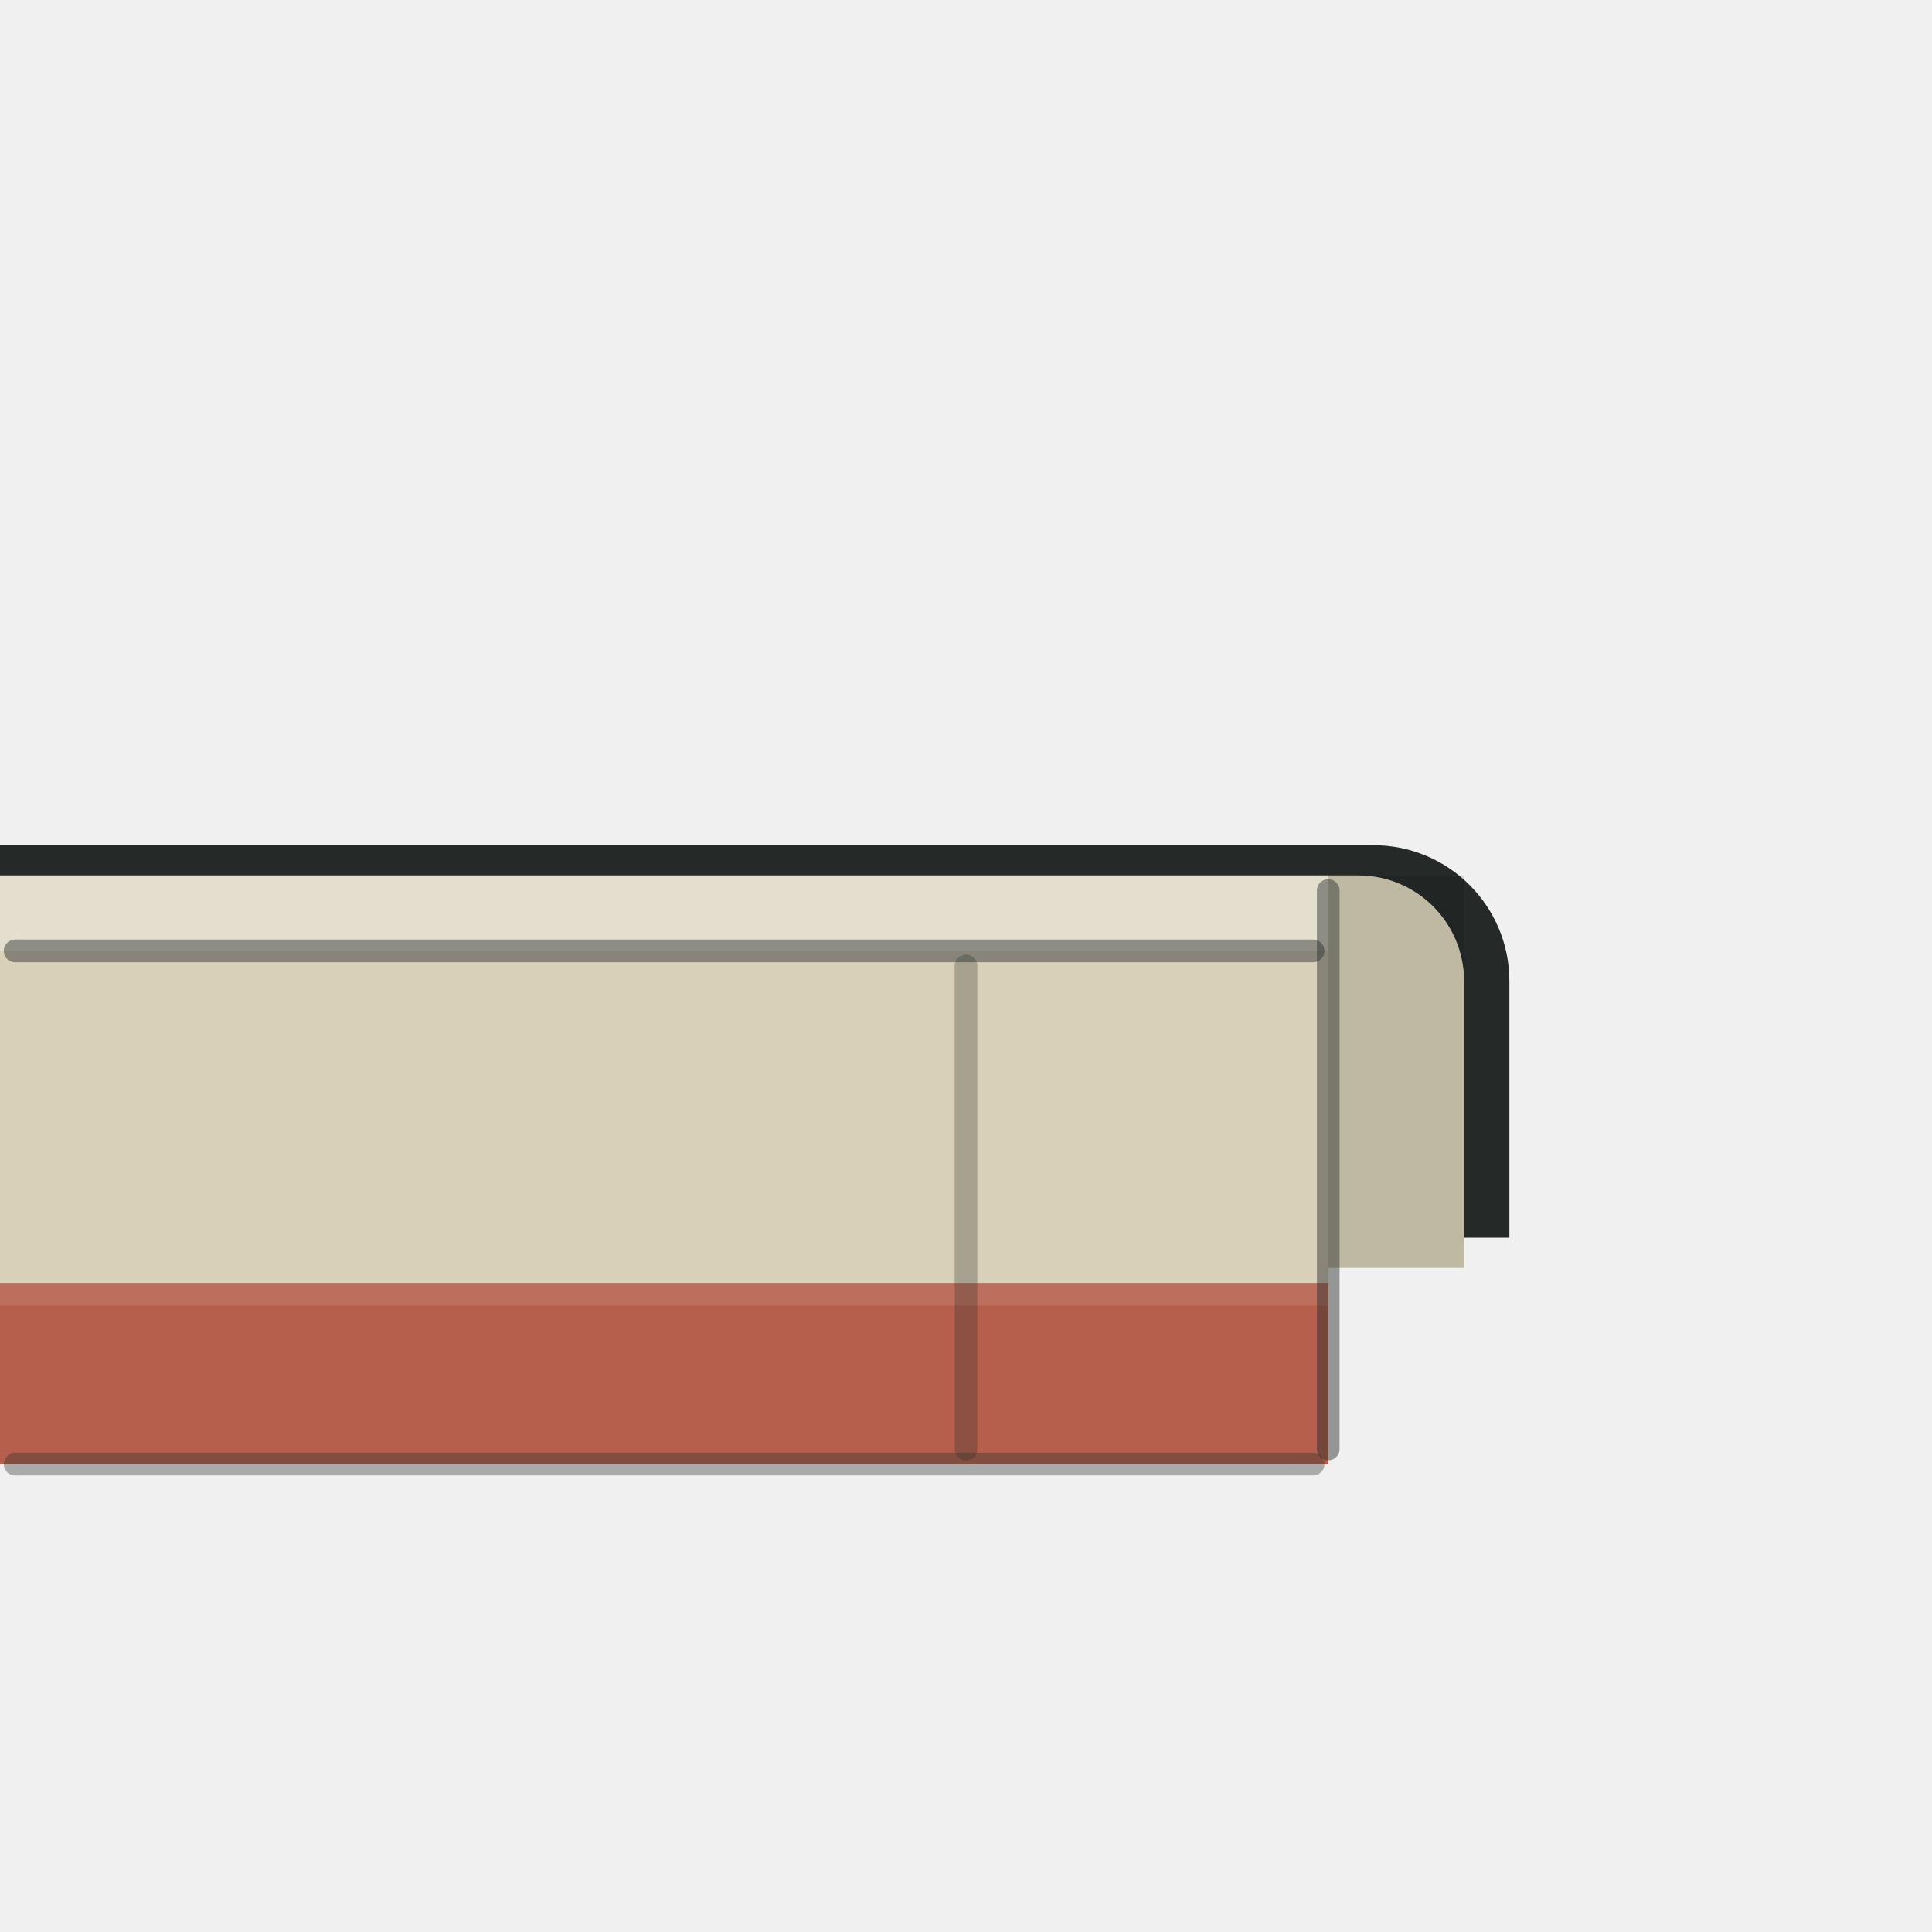
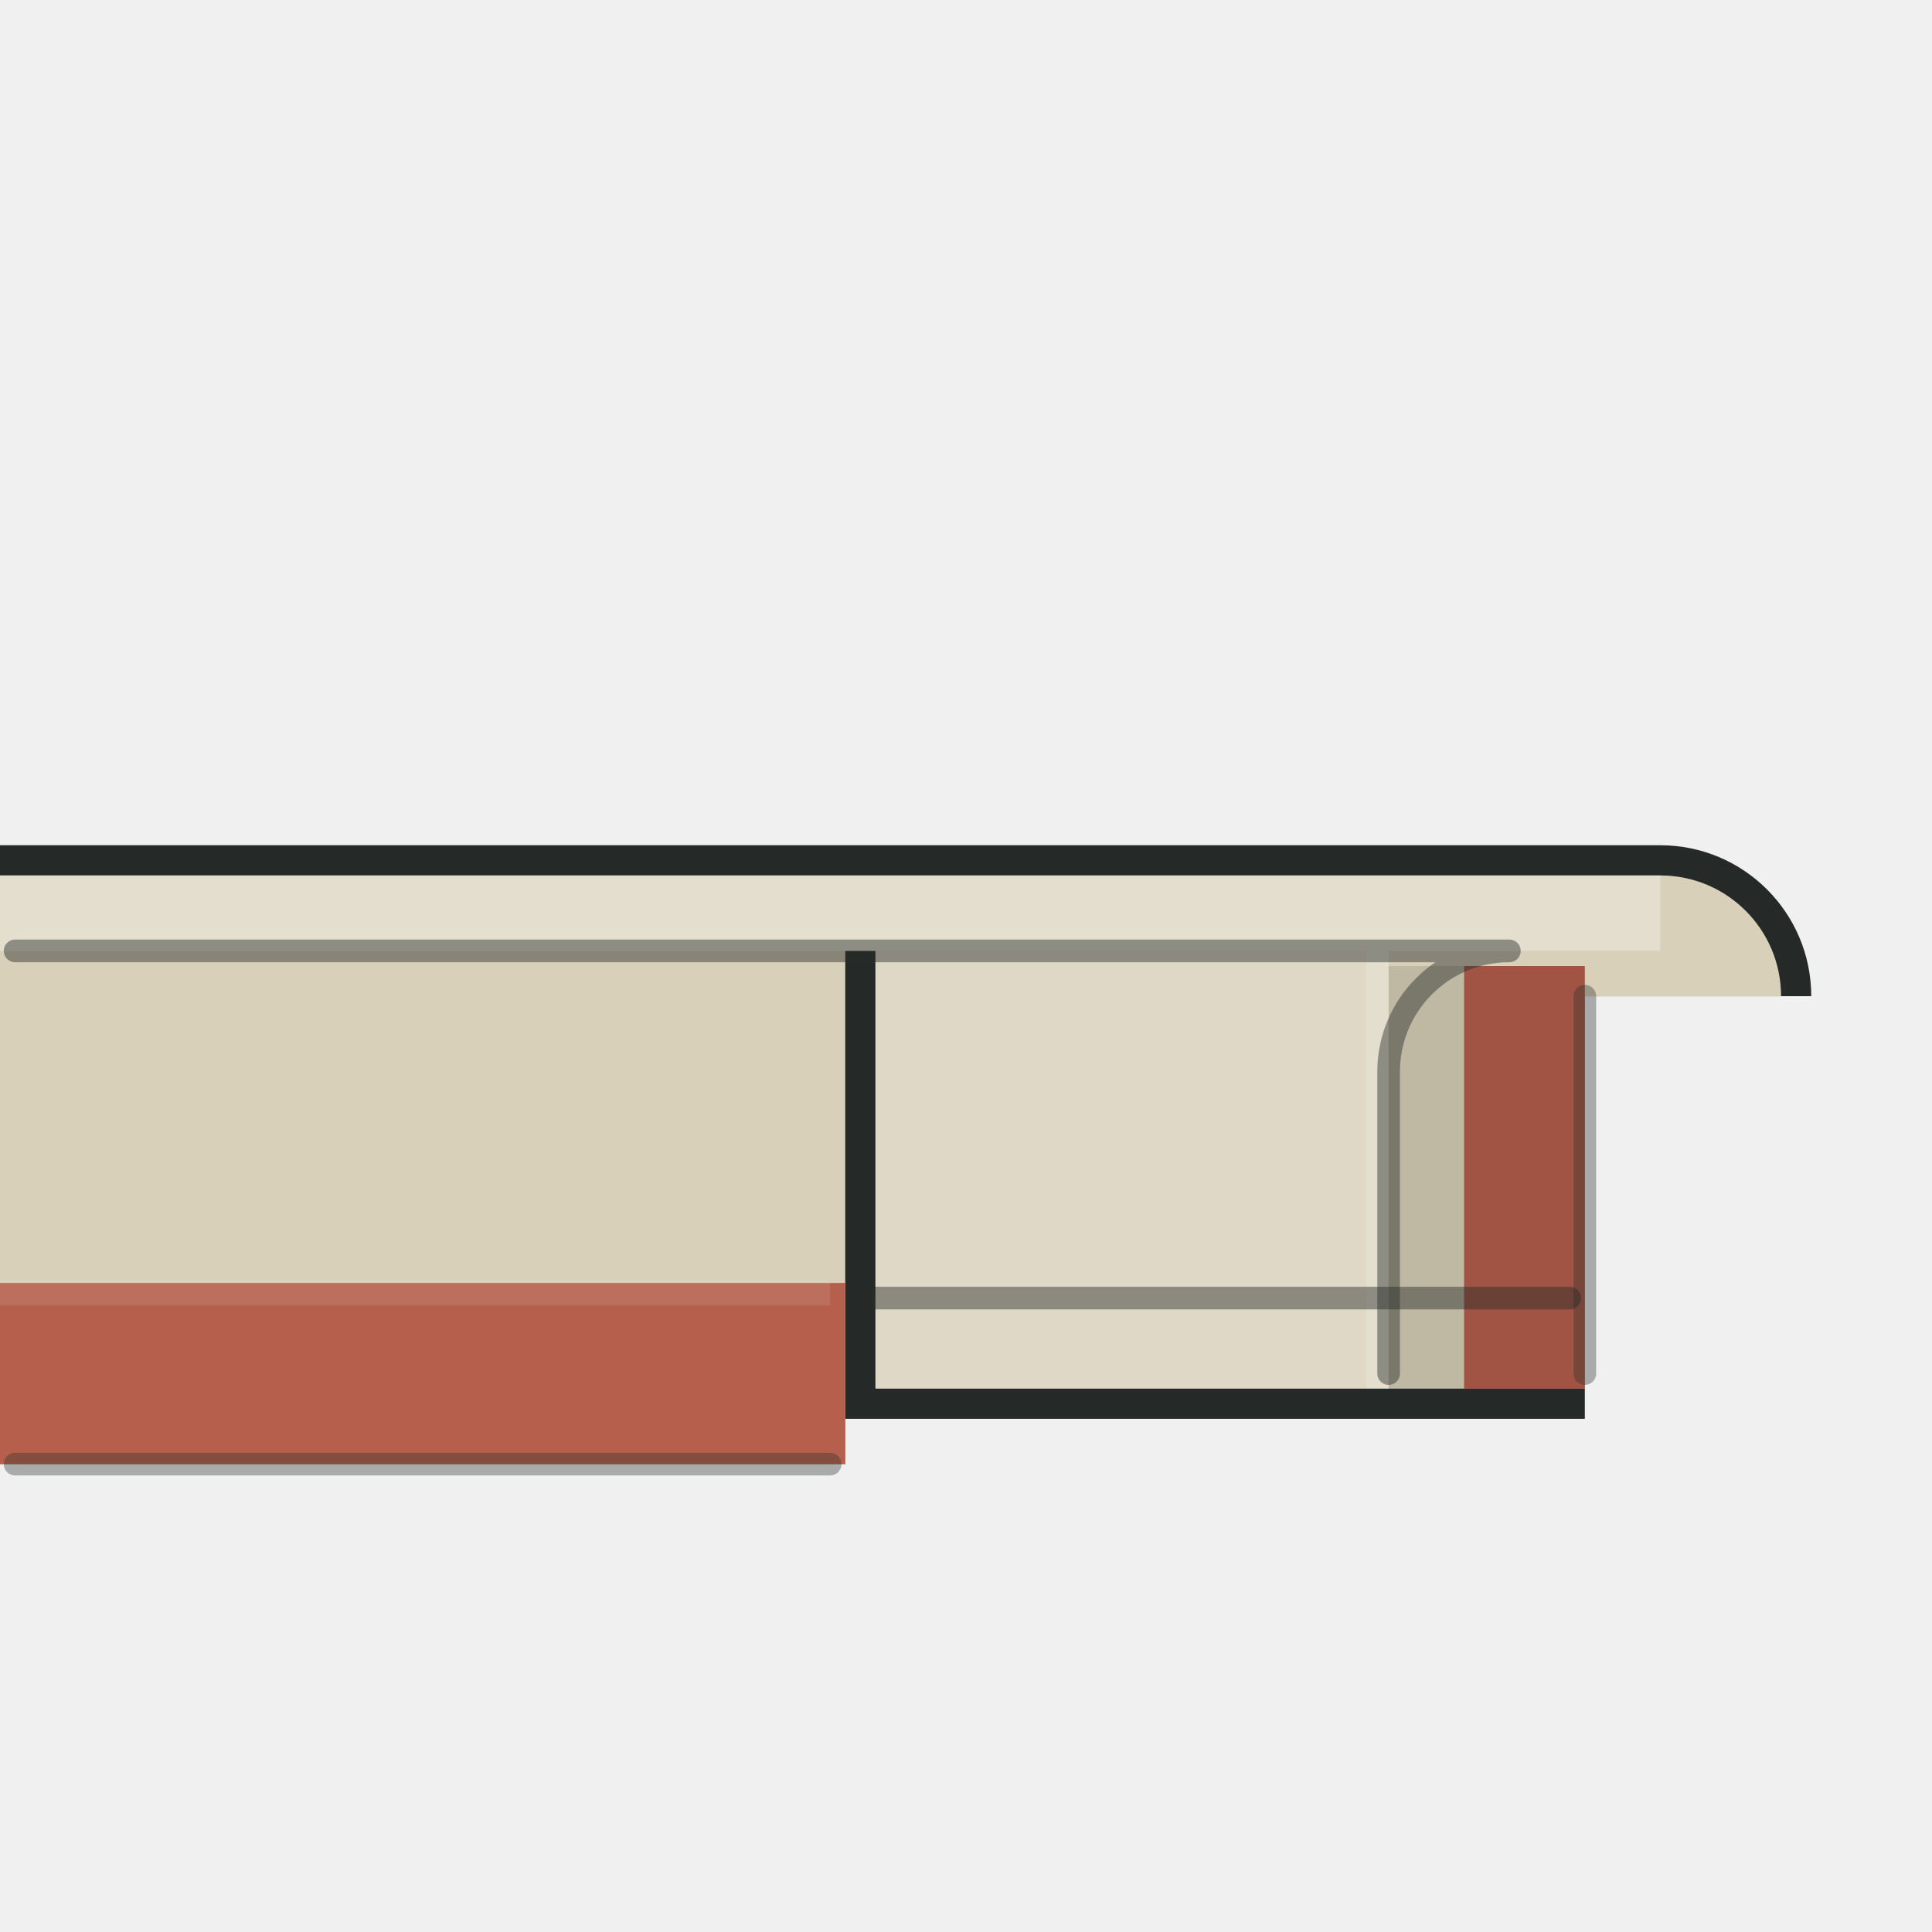
<svg xmlns="http://www.w3.org/2000/svg" viewBox="0 0 128 128" width="128" height="128">
  <g id="detail/upper">
-     <path id="upper-contour" d="M 0 56 H 91 A 9 9 0 0 1 100 65 V 82 H 86 V 97 H 0 Z" fill="#252A28" />
-     <path id="upper-shell" d="M 0 58 H 90 A 7 7 0 0 1 97 65 V 84 H 88 V 97 H 0 Z" fill="#D9D0B9" />
-     <path id="upper-reveal-light" d="M 0 58 H 88 V 63 H 0 Z" fill="#FFFFFF" opacity="0.30" />
-     <path id="upper-coral-band" d="M 0 85 H 88 V 97 H 0 Z" fill="#B65F4D" />
-     <path id="upper-band-light" d="M 0 85 H 88 V 86.5 H 0 Z" fill="#FFFFFF" opacity="0.10" />
-     <path id="upper-end-shade" d="M 88 58 H 97 V 84 H 88 Z" fill="#000000" opacity="0.12" />
-     <path id="upper-divider-seam" d="M 88 59 V 96" fill="none" stroke="#252A28" stroke-width="1.5" stroke-linecap="round" stroke-linejoin="round" opacity="0.45" />
-     <path id="upper-arris-seam" d="M 1 63 H 87" fill="none" stroke="#252A28" stroke-width="1.5" stroke-linecap="round" stroke-linejoin="round" opacity="0.45" />
-     <path id="upper-band-seam" d="M 1 97 H 87" fill="none" stroke="#252A28" stroke-width="1.5" stroke-linecap="round" stroke-linejoin="round" opacity="0.35" />
-     <path id="upper-module-seam" d="M 64 64 V 96" fill="none" stroke="#252A28" stroke-width="1.5" stroke-linecap="round" stroke-linejoin="round" opacity="0.28" />
+     <path id="upper-contour" d="M 0 56 H 110 A 10 10 0 0 1 120 66 H 105 V 94 H 56 V 97 H 0 Z" fill="#252A28" />
+     <path id="upper-shell" d="M 0 58 H 110 A 8 8 0 0 1 118 66 H 105 V 92 H 58 V 63 H 56 V 97 H 0 Z" fill="#D9D0B9" />
+     <path id="upper-reveal-light" d="M 0 58 H 110 V 63 H 0 Z" fill="#FFFFFF" opacity="0.30" />
+     <path id="upper-plane-light" d="M 58 63 H 90.5 V 92 H 58 Z" fill="#FFFFFF" opacity="0.18" />
+     <path id="upper-arris-lip" d="M 90.5 63 H 92 V 92 H 90.5 Z" fill="#FFFFFF" opacity="0.30" />
+     <path id="upper-north-coral" d="M 0 85 H 56 V 97 H 0 Z" fill="#B65F4D" />
+     <path id="upper-band-light" d="M 0 85 H 55 V 86.5 H 0 Z" fill="#FFFFFF" opacity="0.10" />
+     <path id="upper-east-coral" d="M 97 64 H 105 V 92 H 97 Z" fill="#B65F4D" />
+     <path id="upper-east-face-shade" d="M 92 64 H 105 V 92 H 92 Z" fill="#000000" opacity="0.12" />
+     <path id="upper-arris-seam" d="M 1 63 H 100 A 8 8 0 0 0 92 71 V 91" fill="none" stroke="#252A28" stroke-width="1.5" stroke-linecap="round" stroke-linejoin="round" opacity="0.45" />
+     <path id="upper-divider-seam" d="M 57 86 H 104" fill="none" stroke="#252A28" stroke-width="1.5" stroke-linecap="round" stroke-linejoin="round" opacity="0.45" />
+     <path id="upper-north-band-seam" d="M 1 97 H 55" fill="none" stroke="#252A28" stroke-width="1.5" stroke-linecap="round" stroke-linejoin="round" opacity="0.35" />
+     <path id="upper-east-band-seam" d="M 105 66 V 91" fill="none" stroke="#252A28" stroke-width="1.5" stroke-linecap="round" stroke-linejoin="round" opacity="0.35" />
  </g>
</svg>
